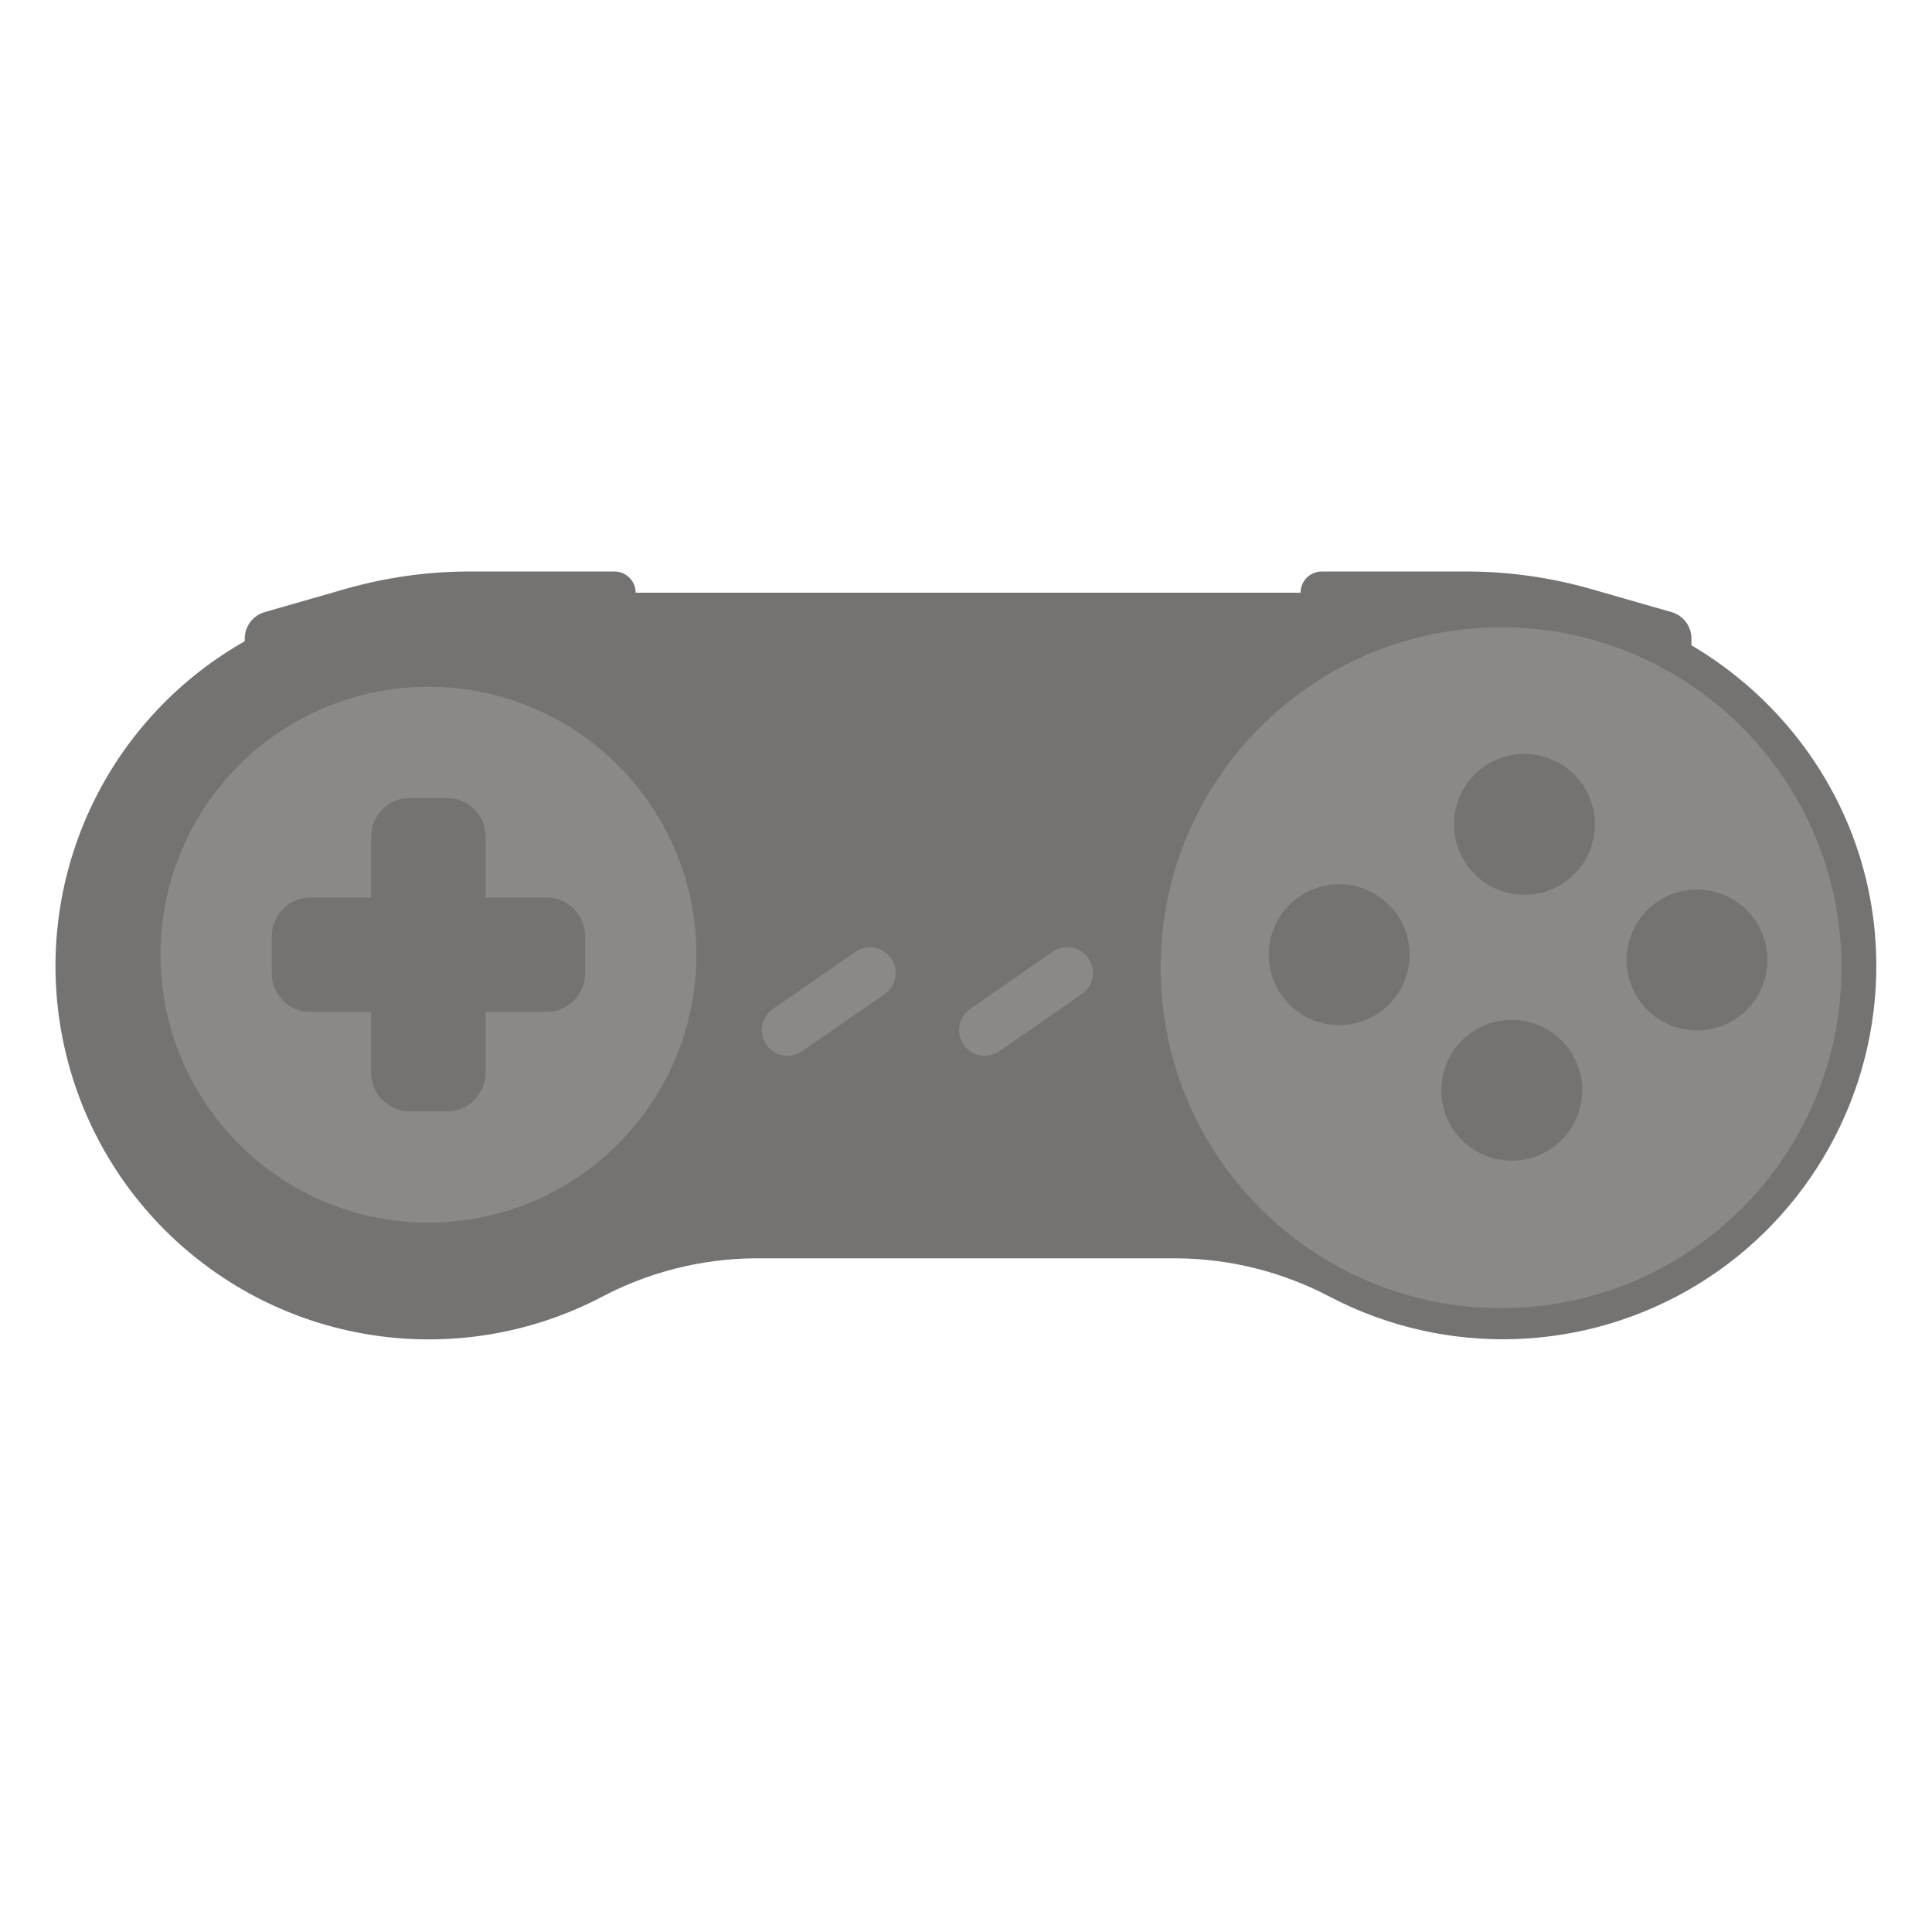
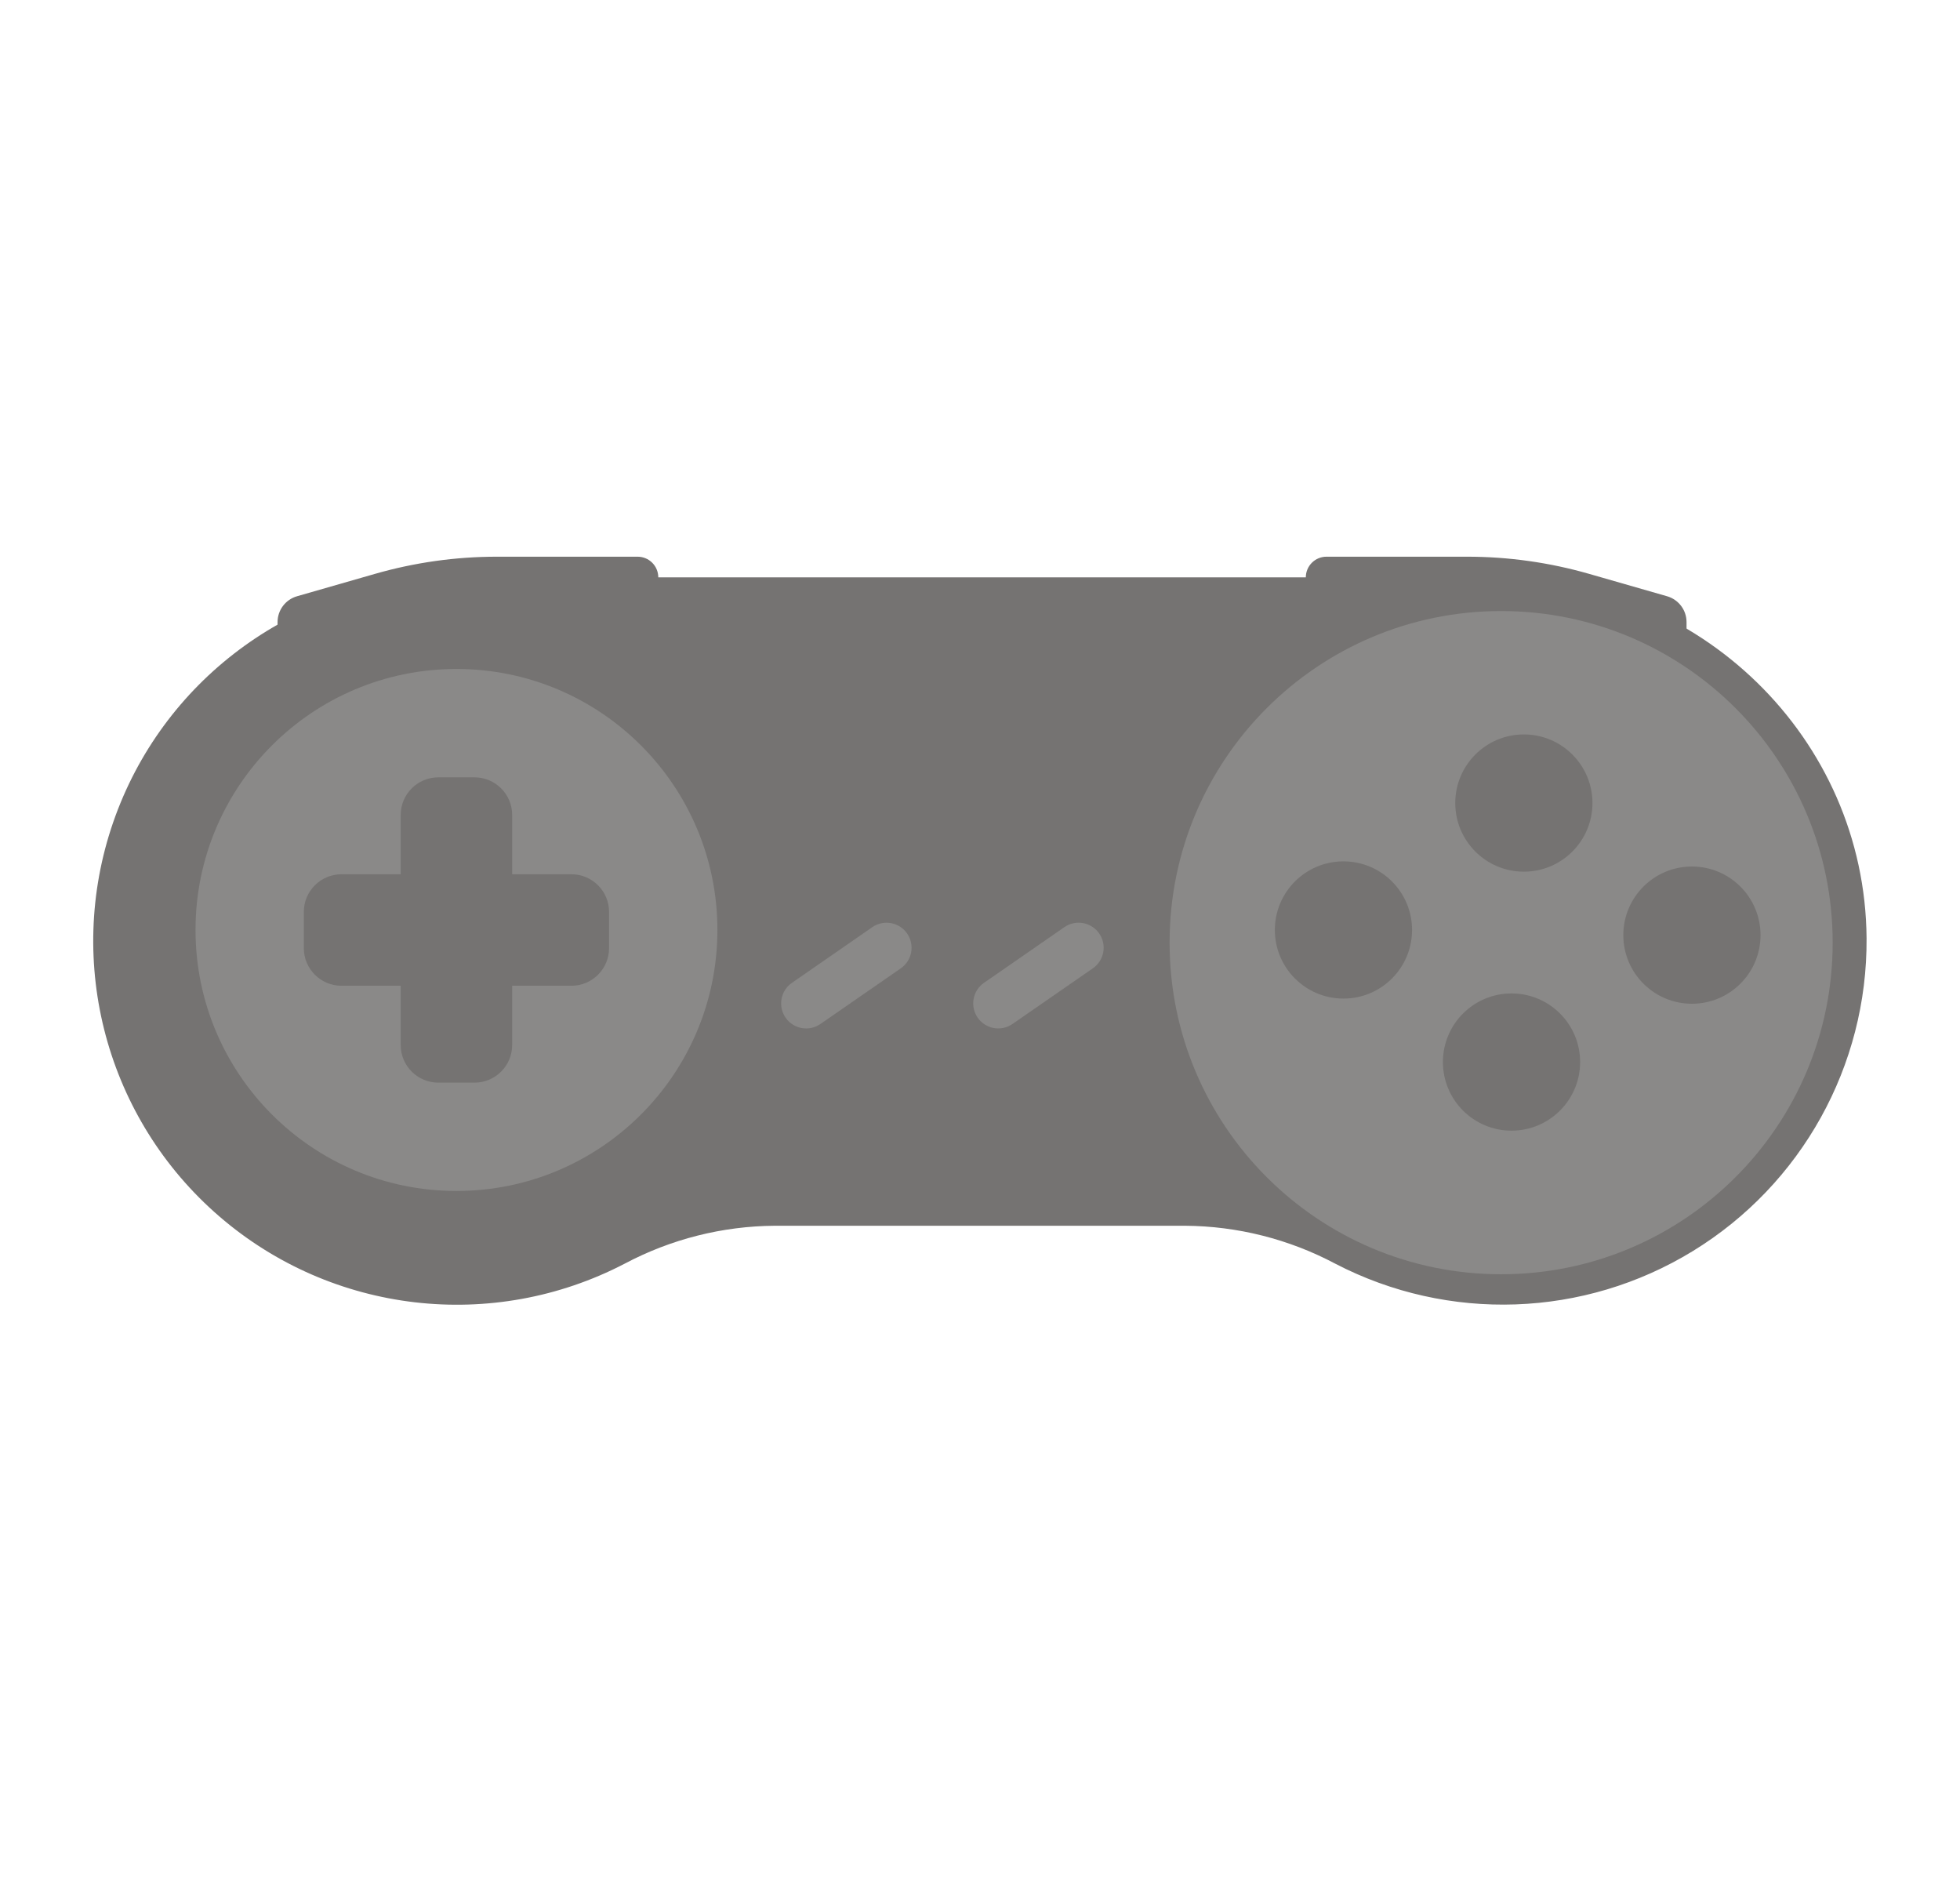
- <svg xmlns="http://www.w3.org/2000/svg" viewBox="0 0 500 500">
+ <svg xmlns="http://www.w3.org/2000/svg" width="25" height="24" viewBox="0 0 500 500">
  <defs>
    <style>.cls-1{fill:#757372;}.cls-2{fill:#8a8988;}</style>
  </defs>
  <g id="controller_lm">
    <path class="cls-1" d="M485.59,249.28a96.64,96.64,0,0,1-141.2,86.44,86.37,86.37,0,0,0-39.9-10.07h-109a86.37,86.37,0,0,0-39.9,10.07A96.62,96.62,0,1,1,106.45,153.5c1.51-.07,3-.11,4.56-.11H387.77C441.05,153.39,485.2,196,485.59,249.28Z" />
    <path class="cls-1" d="M63.34,175.39l41.93-12h59.24v-10a5.49,5.49,0,0,0-5.5-5.49H121.62a117.33,117.33,0,0,0-32.42,4.57l-20.69,5.94a7.15,7.15,0,0,0-5.17,6.87Z" />
    <path class="cls-1" d="M437.75,175.39l-41.93-12H336.58v-10a5.49,5.49,0,0,1,5.5-5.49h37.39a117.38,117.38,0,0,1,32.42,4.57l20.69,5.94a7.15,7.15,0,0,1,5.17,6.87Z" />
    <circle class="cls-2" cx="388.48" cy="250.44" r="88.1" />
    <circle class="cls-1" cx="394.52" cy="213.35" r="18.23" />
    <circle class="cls-1" cx="346.58" cy="247.07" r="18.23" />
    <circle class="cls-1" cx="439.18" cy="248.44" r="18.23" />
    <circle class="cls-1" cx="391.24" cy="282.16" r="18.23" />
    <rect class="cls-2" x="194.84" y="252.56" width="39.28" height="13.3" rx="6.65" transform="translate(-109.41 168.18) rotate(-34.7)" />
    <rect class="cls-2" x="245.88" y="252.56" width="39.28" height="13.3" rx="6.65" transform="translate(-100.33 197.23) rotate(-34.7)" />
    <circle class="cls-2" cx="110.88" cy="247.07" r="69.34" />
    <path class="cls-1" d="M151.43,242.27v9.62a10,10,0,0,1-10,10H125.68v15.74a10,10,0,0,1-10,10h-9.62a10,10,0,0,1-10-10V261.89H80.32a10,10,0,0,1-10-10v-9.62a10,10,0,0,1,10-10H96.06V216.52a10,10,0,0,1,10-10h9.62a10,10,0,0,1,10,10v15.75h15.75A10,10,0,0,1,151.43,242.27Z" />
  </g>
</svg>
